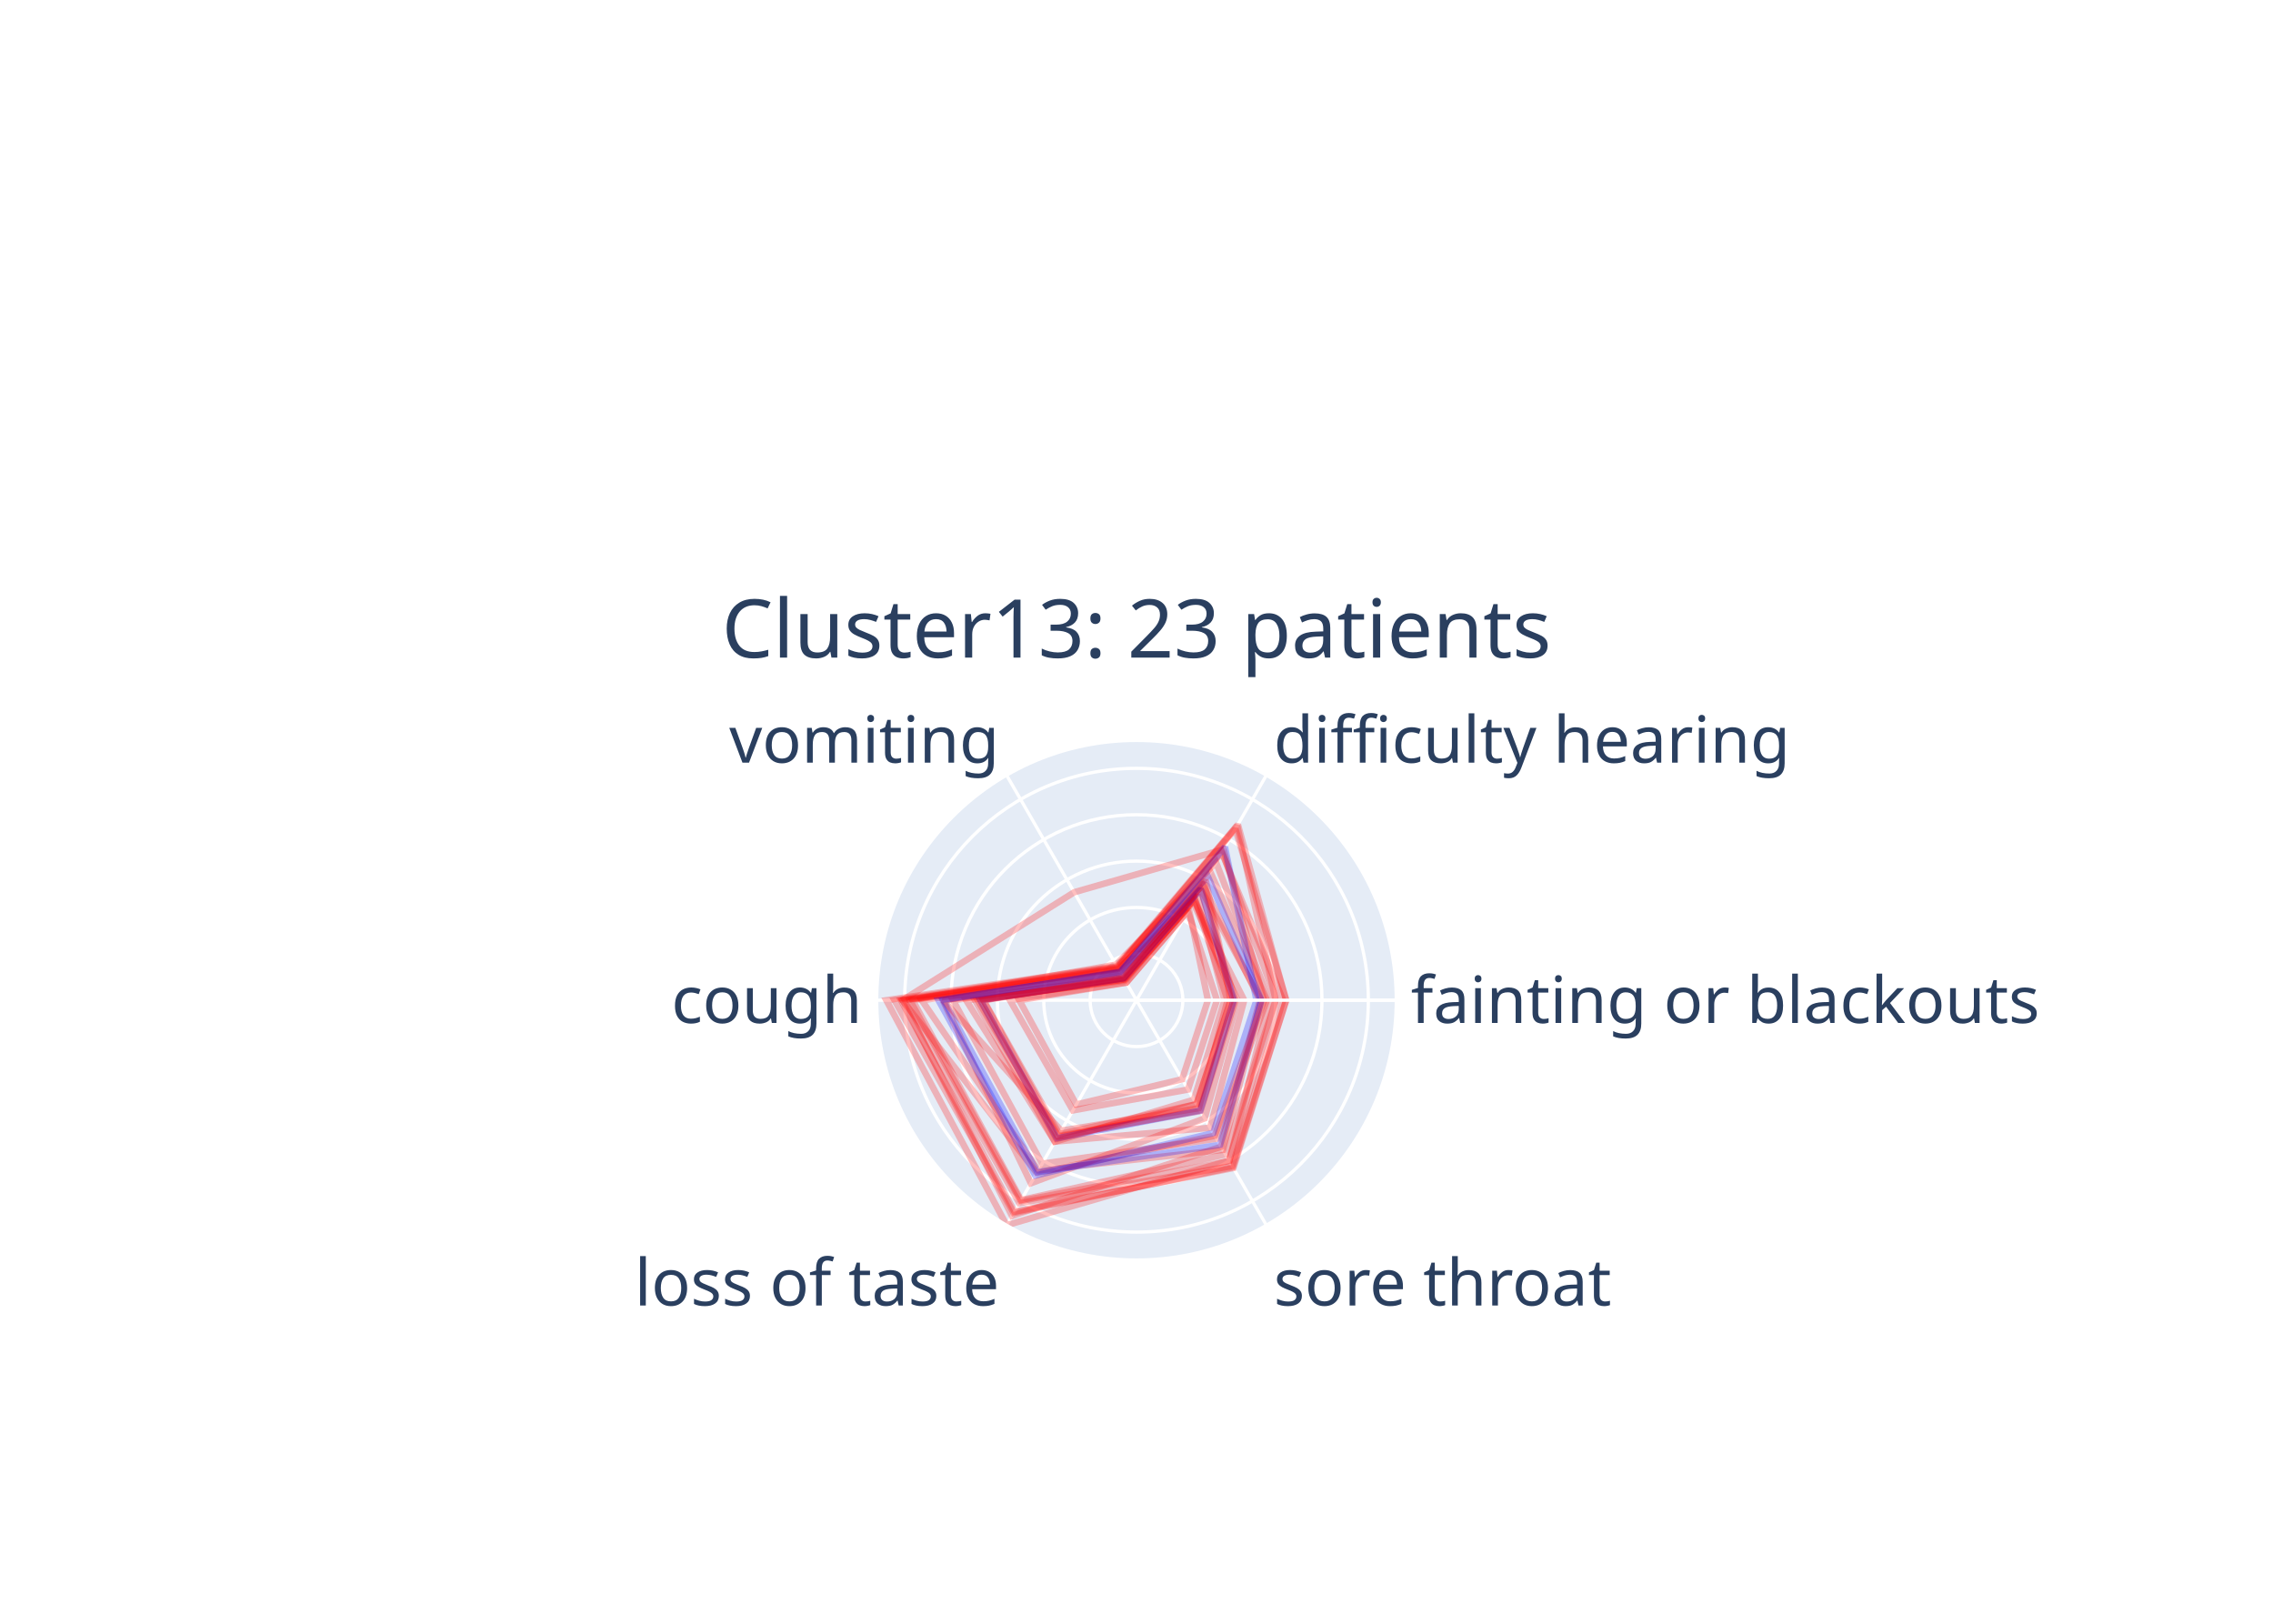
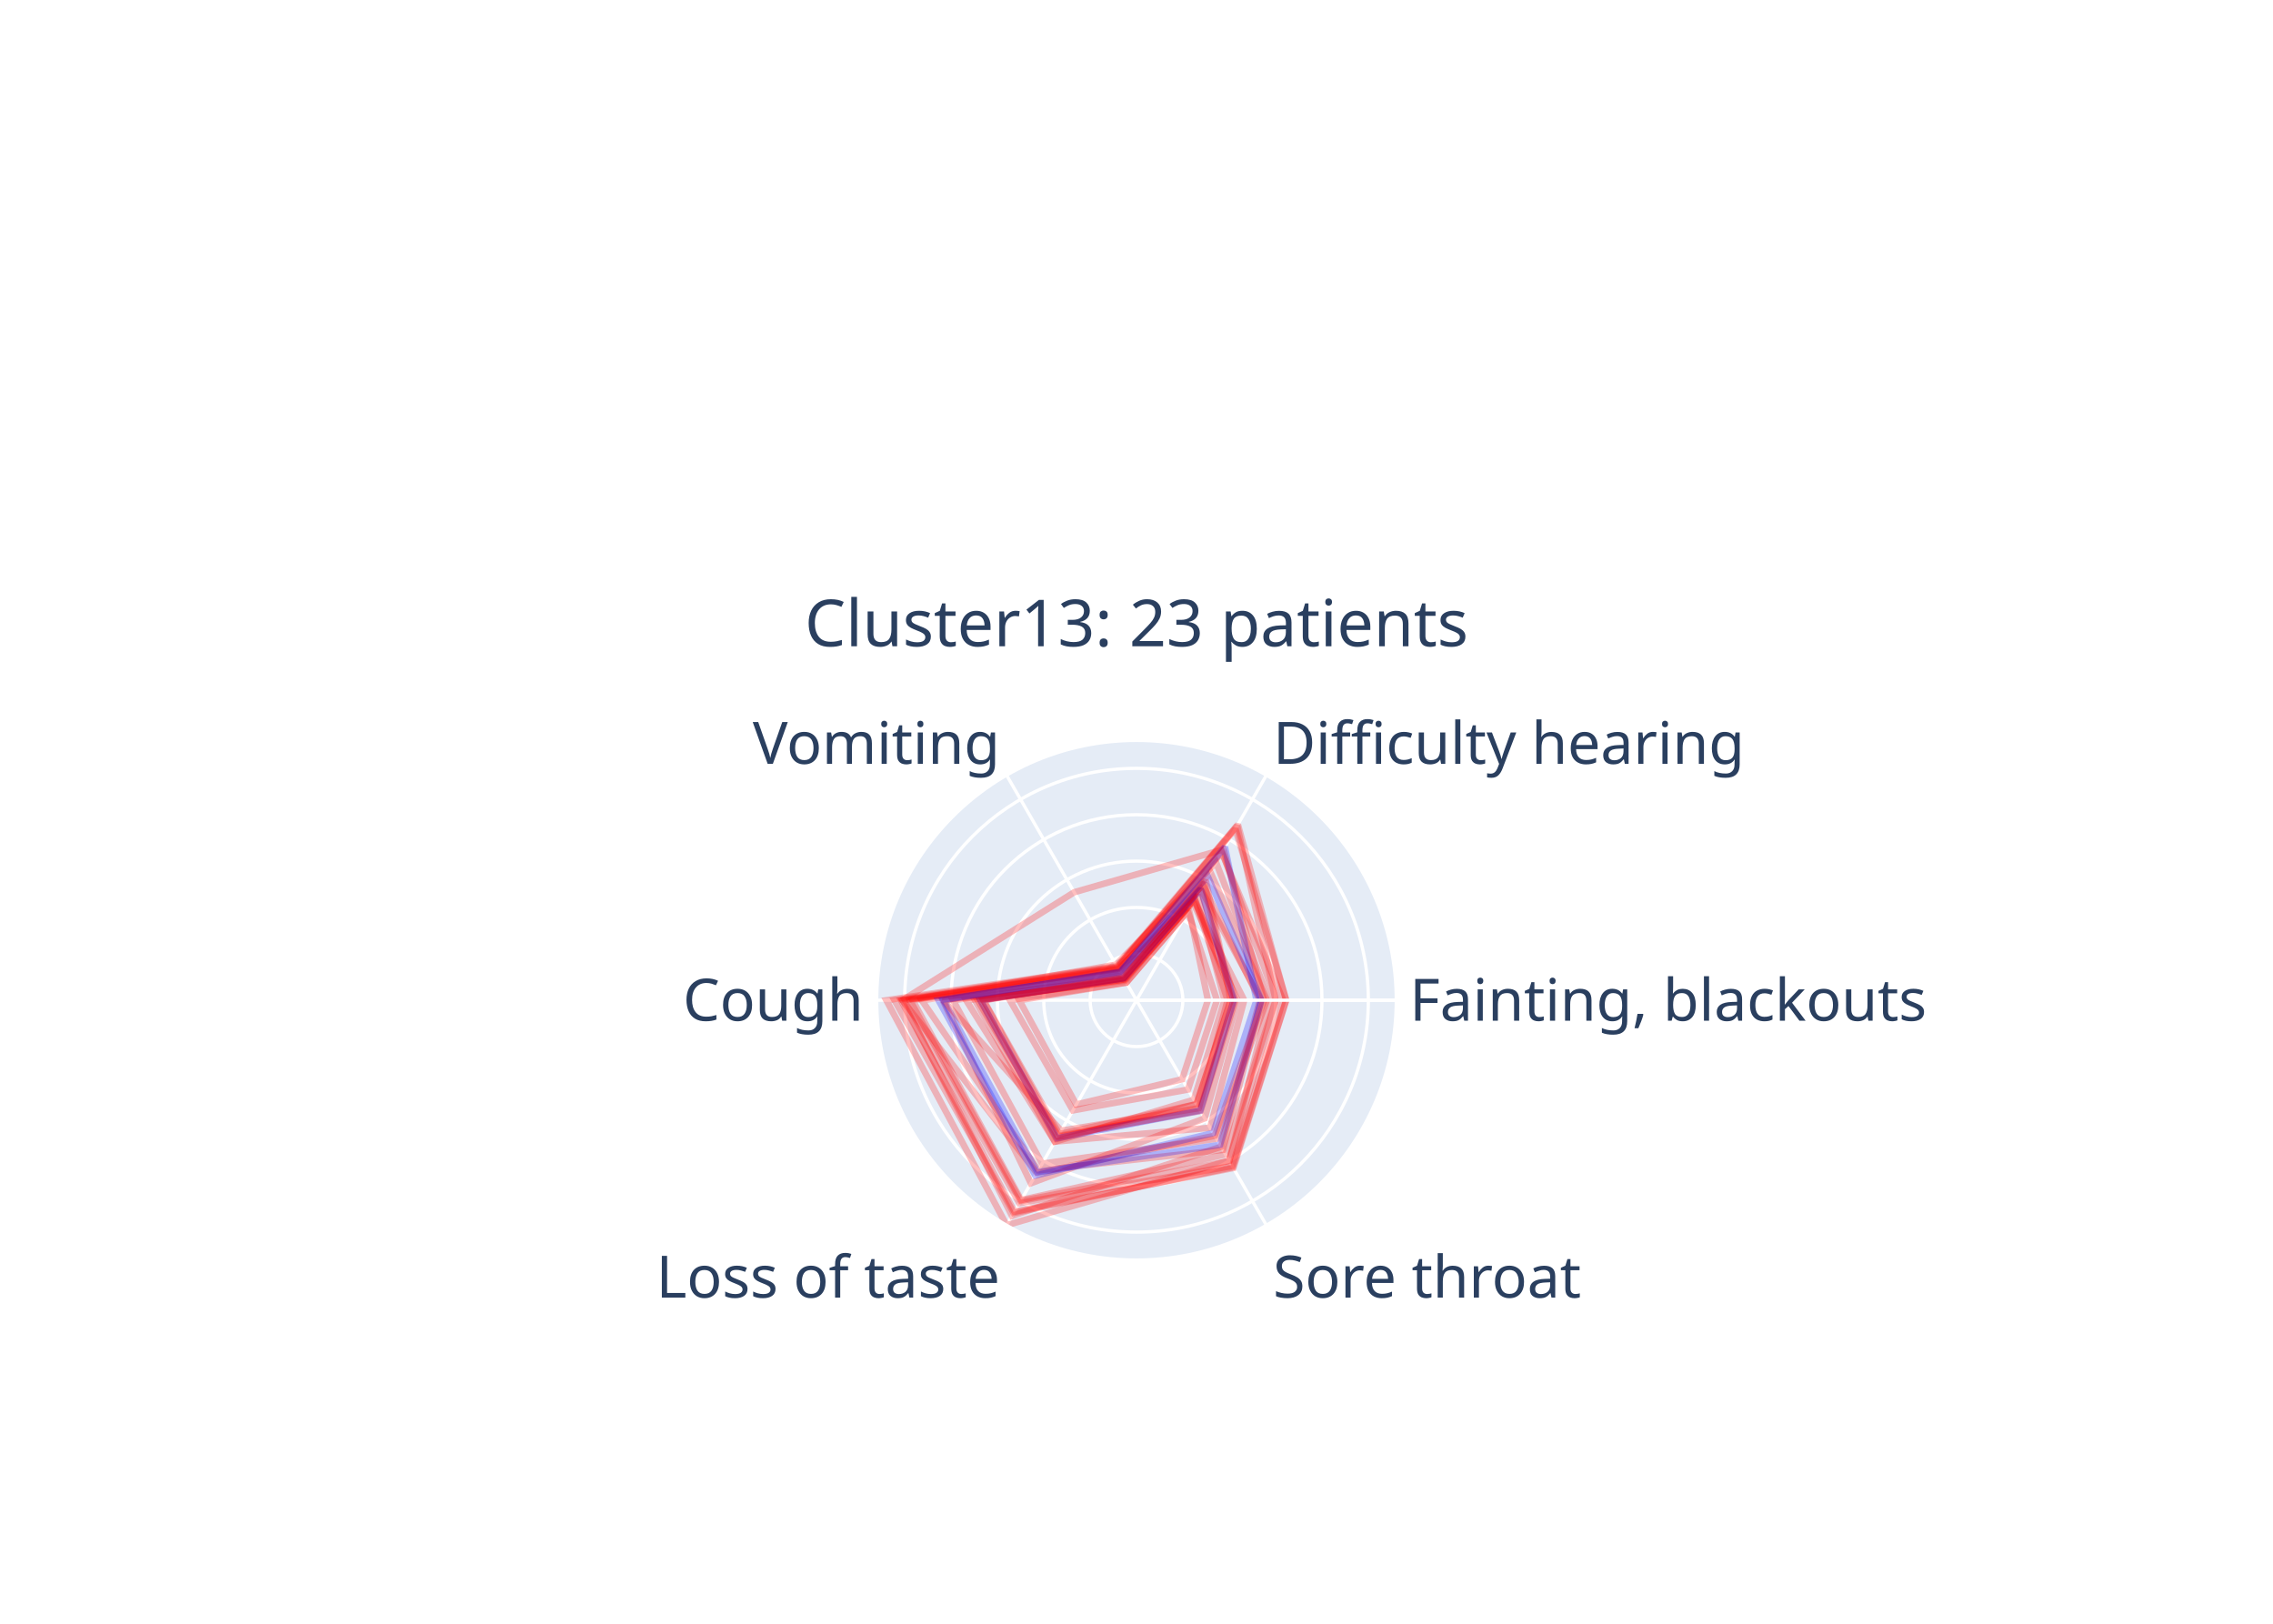
<svg xmlns="http://www.w3.org/2000/svg" class="main-svg" width="700" height="500" style="" viewBox="0 0 700 500">
  <rect x="0" y="0" width="700" height="500" style="fill: rgb(255, 255, 255); fill-opacity: 1;" />
-   <defs id="defs-7e5051">
+   <defs id="defs-9fce25">
    <g class="clips">
-       <clipPath id="clip7e5051polar-for-traces">
+       <clipPath id="clip9fce25polar-for-traces">
        <path d="M80,0A80,80 0,1,0 -80,-9.797174393178826e-15A80,80 0,1,0 80,1.9594348786357652e-14Z" transform="translate(80,80)" />
      </clipPath>
    </g>
    <g class="gradients" />
    <g class="patterns" />
  </defs>
  <g class="bglayer" />
  <g class="layer-below">
    <g class="imagelayer" />
    <g class="shapelayer" />
  </g>
  <g class="cartesianlayer" />
  <g class="polarlayer">
    <g class="polar">
      <g class="polarsublayer draglayer" />
      <g class="polarsublayer plotbg">
        <path d="M80,0A80,80 0,1,0 -80,-9.797174393178826e-15A80,80 0,1,0 80,1.9594348786357652e-14Z" transform="translate(350,308)" style="fill: rgb(229, 236, 246); fill-opacity: 1;" />
      </g>
      <g class="polarsublayer backplot">
        <g class="maplayer" />
      </g>
      <g class="polarsublayer angular-grid" style="fill: none;">
        <path class="angularaxisgrid" d="M350,308L430,308" style="stroke: rgb(255, 255, 255); stroke-opacity: 1; stroke-width: 1px;" />
        <path class="angularaxisgrid" d="M350,308L390,238.718" style="stroke: rgb(255, 255, 255); stroke-opacity: 1; stroke-width: 1px;" />
        <path class="angularaxisgrid" d="M350,308L310,238.718" style="stroke: rgb(255, 255, 255); stroke-opacity: 1; stroke-width: 1px;" />
        <path class="angularaxisgrid" d="M350,308L270,308" style="stroke: rgb(255, 255, 255); stroke-opacity: 1; stroke-width: 1px;" />
        <path class="angularaxisgrid" d="M350,308L310,377.282" style="stroke: rgb(255, 255, 255); stroke-opacity: 1; stroke-width: 1px;" />
        <path class="angularaxisgrid" d="M350,308L390,377.282" style="stroke: rgb(255, 255, 255); stroke-opacity: 1; stroke-width: 1px;" />
      </g>
      <g class="polarsublayer radial-grid" transform="translate(350,308)" style="fill: none;">
        <path class="xgrid" d="M14.28,0A14.28,14.28 0,1,0 -14.28,-1.7487956291824204e-15A14.28,14.28 0,1,0 14.28,3.4975912583648407e-15Z" style="stroke: rgb(255, 255, 255); stroke-opacity: 1; stroke-width: 1px;" />
        <path class="xgrid" d="M28.56,0A28.56,28.56 0,1,0 -28.56,-3.4975912583648407e-15A28.56,28.56 0,1,0 28.56,6.9951825167296814e-15Z" style="stroke: rgb(255, 255, 255); stroke-opacity: 1; stroke-width: 1px;" />
        <path class="xgrid" d="M42.84,0A42.84,42.84 0,1,0 -42.84,-5.246386887547261e-15A42.84,42.84 0,1,0 42.84,1.0492773775094523e-14Z" style="stroke: rgb(255, 255, 255); stroke-opacity: 1; stroke-width: 1px;" />
        <path class="xgrid" d="M57.12,0A57.12,57.12 0,1,0 -57.12,-6.9951825167296814e-15A57.12,57.12 0,1,0 57.12,1.3990365033459363e-14Z" style="stroke: rgb(255, 255, 255); stroke-opacity: 1; stroke-width: 1px;" />
        <path class="xgrid" d="M71.4,0A71.4,71.4 0,1,0 -71.4,-8.743978145912103e-15A71.4,71.4 0,1,0 71.4,1.7487956291824206e-14Z" style="stroke: rgb(255, 255, 255); stroke-opacity: 1; stroke-width: 1px;" />
      </g>
-       <g class="polarsublayer frontplot" transform="translate(270,228)" clip-path="url(#clip7e5051polar-for-traces)">
+       <g class="polarsublayer frontplot" transform="translate(270,228)" clip-path="url(#clip9fce25polar-for-traces)">
        <g class="barlayer" />
        <g class="scatterlayer">
-           <g class="trace scatter tracefdee80" style="stroke-miterlimit: 2; opacity: 0.25;">
+           <g class="trace scatter trace30a675" style="stroke-miterlimit: 2; opacity: 0.25;">
            <g class="fills" />
            <g class="errorbars" />
            <g class="lines">
              <path class="js-line" d="M119.24,80L106.83,33.53L60.81,46.75L7.89,80L49.3,133.17L104.09,121.72L119.24,80" style="vector-effect: none; fill: none; stroke: rgb(255, 0, 0); stroke-opacity: 1; stroke-width: 2px; opacity: 1;" />
            </g>
            <g class="points" />
            <g class="text" />
          </g>
-           <g class="trace scatter trace85211c" style="stroke-miterlimit: 2; opacity: 0.25;">
+           <g class="trace scatter trace52724b" style="stroke-miterlimit: 2; opacity: 0.25;">
            <g class="fills" />
            <g class="errorbars" />
            <g class="lines">
              <path class="js-line" d="M126.07,80L111.23,25.91L74.07,69.72L5.48,80L42.18,145.51L109.68,131.4L126.07,80" style="vector-effect: none; fill: none; stroke: rgb(255, 0, 0); stroke-opacity: 1; stroke-width: 2px; opacity: 1;" />
            </g>
            <g class="points" />
            <g class="text" />
          </g>
-           <g class="trace scatter traced81191" style="stroke-miterlimit: 2; opacity: 0.25;">
+           <g class="trace scatter traced5d07f" style="stroke-miterlimit: 2; opacity: 0.25;">
            <g class="fills" />
            <g class="errorbars" />
            <g class="lines">
              <path class="js-line" d="M113.17,80L97.7,49.35L76.31,73.61L30.27,80L54.86,123.54L102.66,119.26L113.17,80" style="vector-effect: none; fill: none; stroke: rgb(255, 0, 0); stroke-opacity: 1; stroke-width: 2px; opacity: 1;" />
            </g>
            <g class="points" />
            <g class="text" />
          </g>
-           <g class="trace scatter tracec0a02a" style="stroke-miterlimit: 2; opacity: 0.25;">
+           <g class="trace scatter trace337ee2" style="stroke-miterlimit: 2; opacity: 0.25;">
            <g class="fills" />
            <g class="errorbars" />
            <g class="lines">
              <path class="js-line" d="M104.78,80L95.82,52.59L76.86,74.56L41.02,80L60.42,113.92L95.87,107.5L104.78,80" style="vector-effect: none; fill: none; stroke: rgb(255, 0, 0); stroke-opacity: 1; stroke-width: 2px; opacity: 1;" />
            </g>
            <g class="points" />
            <g class="text" />
          </g>
-           <g class="trace scatter trace2064cd" style="stroke-miterlimit: 2; opacity: 0.25;">
+           <g class="trace scatter tracef68e24" style="stroke-miterlimit: 2; opacity: 0.25;">
            <g class="fills" />
            <g class="errorbars" />
            <g class="lines">
              <path class="js-line" d="M102,80L96.15,52.02L76.87,74.58L43.89,80L61.45,112.12L94.05,104.33L102,80" style="vector-effect: none; fill: none; stroke: rgb(255, 0, 0); stroke-opacity: 1; stroke-width: 2px; opacity: 1;" />
            </g>
            <g class="points" />
            <g class="text" />
          </g>
-           <g class="trace scatter trace1014dd" style="stroke-miterlimit: 2; opacity: 0.25;">
+           <g class="trace scatter trace3d22ed" style="stroke-miterlimit: 2; opacity: 0.25;">
            <g class="fills" />
            <g class="errorbars" />
            <g class="lines">
              <path class="js-line" d="M125.16,80L106.26,34.52L74.64,70.71L8.69,80L43.93,142.48L109.47,131.04L125.16,80" style="vector-effect: none; fill: none; stroke: rgb(255, 0, 0); stroke-opacity: 1; stroke-width: 2px; opacity: 1;" />
            </g>
            <g class="points" />
            <g class="text" />
          </g>
-           <g class="trace scatter traced6a232" style="stroke-miterlimit: 2; opacity: 0.25;">
+           <g class="trace scatter trace0fd4d0" style="stroke-miterlimit: 2; opacity: 0.25;">
            <g class="fills" />
            <g class="errorbars" />
            <g class="lines">
              <path class="js-line" d="M109,80L100.86,43.86L76.06,73.18L32.89,80L56.2,121.23L98.48,112L109,80" style="vector-effect: none; fill: none; stroke: rgb(255, 0, 0); stroke-opacity: 1; stroke-width: 2px; opacity: 1;" />
            </g>
            <g class="points" />
            <g class="text" />
          </g>
-           <g class="trace scatter trace428d66" style="stroke-miterlimit: 2; opacity: 0.25;">
+           <g class="trace scatter trace4b62a7" style="stroke-miterlimit: 2; opacity: 0.25;">
            <g class="fills" />
            <g class="errorbars" />
            <g class="lines">
              <path class="js-line" d="M120.14,80L102.76,40.57L75.66,72.49L23.51,80L50.94,130.34L104.62,122.64L120.14,80" style="vector-effect: none; fill: none; stroke: rgb(255, 0, 0); stroke-opacity: 1; stroke-width: 2px; opacity: 1;" />
            </g>
            <g class="points" />
            <g class="text" />
          </g>
-           <g class="trace scatter trace14dfc2" style="stroke-miterlimit: 2; opacity: 0.25;">
+           <g class="trace scatter tracec776bd" style="stroke-miterlimit: 2; opacity: 0.25;">
            <g class="fills" />
            <g class="errorbars" />
            <g class="lines">
              <path class="js-line" d="M111.11,80L97.42,49.82L76.11,73.27L20.34,80L47.46,136.36L101,116.37L111.11,80" style="vector-effect: none; fill: none; stroke: rgb(255, 0, 0); stroke-opacity: 1; stroke-width: 2px; opacity: 1;" />
            </g>
            <g class="points" />
            <g class="text" />
          </g>
-           <g class="trace scatter trace01af8b" style="stroke-miterlimit: 2; opacity: 0.25;">
+           <g class="trace scatter trace8d81d6" style="stroke-miterlimit: 2; opacity: 0.25;">
            <g class="fills" />
            <g class="errorbars" />
            <g class="lines">
              <path class="js-line" d="M110.46,80L99.72,45.84L75.94,72.96L32.79,80L55.88,121.78L99.69,114.11L110.46,80" style="vector-effect: none; fill: none; stroke: rgb(255, 0, 0); stroke-opacity: 1; stroke-width: 2px; opacity: 1;" />
            </g>
            <g class="points" />
            <g class="text" />
          </g>
-           <g class="trace scatter trace4566d0" style="stroke-miterlimit: 2; opacity: 0.25;">
+           <g class="trace scatter traceaab600" style="stroke-miterlimit: 2; opacity: 0.25;">
            <g class="fills" />
            <g class="errorbars" />
            <g class="lines">
              <path class="js-line" d="M117.99,80L100.47,44.55L74.43,70.35L7.97,80L41.66,146.41L106.05,125.11L117.99,80" style="vector-effect: none; fill: none; stroke: rgb(255, 0, 0); stroke-opacity: 1; stroke-width: 2px; opacity: 1;" />
            </g>
            <g class="points" />
            <g class="text" />
          </g>
-           <g class="trace scatter traceaa7197" style="stroke-miterlimit: 2; opacity: 0.25;">
+           <g class="trace scatter trace04cd87" style="stroke-miterlimit: 2; opacity: 0.25;">
            <g class="fills" />
            <g class="errorbars" />
            <g class="lines">
              <path class="js-line" d="M126.12,80L110.45,27.25L74.19,69.94L7.5,80L42.41,145.1L109.83,131.66L126.12,80" style="vector-effect: none; fill: none; stroke: rgb(255, 0, 0); stroke-opacity: 1; stroke-width: 2px; opacity: 1;" />
            </g>
            <g class="points" />
            <g class="text" />
          </g>
-           <g class="trace scatter tracec8ca57" style="stroke-miterlimit: 2; opacity: 0.25;">
+           <g class="trace scatter trace04b520" style="stroke-miterlimit: 2; opacity: 0.25;">
            <g class="fills" />
            <g class="errorbars" />
            <g class="lines">
              <path class="js-line" d="M109.93,80L97.96,48.89L76.3,73.59L31.1,80L55.68,122.12L99.55,113.87L109.93,80" style="vector-effect: none; fill: none; stroke: rgb(255, 0, 0); stroke-opacity: 1; stroke-width: 2px; opacity: 1;" />
            </g>
            <g class="points" />
            <g class="text" />
          </g>
-           <g class="trace scatter tracea1f78c" style="stroke-miterlimit: 2; opacity: 0.25;">
+           <g class="trace scatter tracedce633" style="stroke-miterlimit: 2; opacity: 0.25;">
            <g class="fills" />
            <g class="errorbars" />
            <g class="lines">
              <path class="js-line" d="M107.08,80L98.71,47.6L76.52,73.96L27.54,80L54.85,123.57L97.68,110.63L107.08,80" style="vector-effect: none; fill: none; stroke: rgb(255, 0, 0); stroke-opacity: 1; stroke-width: 2px; opacity: 1;" />
            </g>
            <g class="points" />
            <g class="text" />
          </g>
-           <g class="trace scatter trace926bec" style="stroke-miterlimit: 2; opacity: 0.25;">
+           <g class="trace scatter trace75e6af" style="stroke-miterlimit: 2; opacity: 0.25;">
            <g class="fills" />
            <g class="errorbars" />
            <g class="lines">
              <path class="js-line" d="M118.4,80L99.77,45.75L74.99,71.32L13.86,80L49.76,132.38L106.6,126.07L118.4,80" style="vector-effect: none; fill: none; stroke: rgb(255, 0, 0); stroke-opacity: 1; stroke-width: 2px; opacity: 1;" />
            </g>
            <g class="points" />
            <g class="text" />
          </g>
-           <g class="trace scatter trace6dfb6c" style="stroke-miterlimit: 2; opacity: 0.25;">
+           <g class="trace scatter trace28289f" style="stroke-miterlimit: 2; opacity: 0.25;">
            <g class="fills" />
            <g class="errorbars" />
            <g class="lines">
              <path class="js-line" d="M122.85,80L111.01,26.29L74.28,70.1L11.06,80L44.48,141.52L107.41,127.47L122.85,80" style="vector-effect: none; fill: none; stroke: rgb(255, 0, 0); stroke-opacity: 1; stroke-width: 2px; opacity: 1;" />
            </g>
            <g class="points" />
            <g class="text" />
          </g>
-           <g class="trace scatter trace50cb9a" style="stroke-miterlimit: 2; opacity: 0.25;">
+           <g class="trace scatter trace276da1" style="stroke-miterlimit: 2; opacity: 0.25;">
            <g class="fills" />
            <g class="errorbars" />
            <g class="lines">
              <path class="js-line" d="M118.46,80L101.98,41.94L74.91,71.19L20.55,80L49.45,132.92L105.71,124.53L118.46,80" style="vector-effect: none; fill: none; stroke: rgb(0, 0, 255); stroke-opacity: 1; stroke-width: 2px; opacity: 1;" />
            </g>
            <g class="points" />
            <g class="text" />
          </g>
-           <g class="trace scatter traceac81b6" style="stroke-miterlimit: 2; opacity: 0.25;">
+           <g class="trace scatter traceda50d4" style="stroke-miterlimit: 2; opacity: 0.25;">
            <g class="fills" />
            <g class="errorbars" />
            <g class="lines">
              <path class="js-line" d="M108.05,80L97.95,48.91L75,71.34L20.47,80L56.8,120.18L99.18,113.23L108.05,80" style="vector-effect: none; fill: none; stroke: rgb(255, 0, 0); stroke-opacity: 1; stroke-width: 2px; opacity: 1;" />
            </g>
            <g class="points" />
            <g class="text" />
          </g>
-           <g class="trace scatter trace72bc47" style="stroke-miterlimit: 2; opacity: 0.25;">
+           <g class="trace scatter trace53ed72" style="stroke-miterlimit: 2; opacity: 0.25;">
            <g class="fills" />
            <g class="errorbars" />
            <g class="lines">
              <path class="js-line" d="M109.97,80L99.79,45.73L76.09,73.23L31.94,80L55.46,122.51L99.64,114.01L109.97,80" style="vector-effect: none; fill: none; stroke: rgb(0, 0, 255); stroke-opacity: 1; stroke-width: 2px; opacity: 1;" />
            </g>
            <g class="points" />
            <g class="text" />
          </g>
-           <g class="trace scatter trace5d8595" style="stroke-miterlimit: 2; opacity: 0.25;">
+           <g class="trace scatter trace877cf0" style="stroke-miterlimit: 2; opacity: 0.25;">
            <g class="fills" />
            <g class="errorbars" />
            <g class="lines">
              <path class="js-line" d="M120.9,80L104.5,37.56L73.68,69.05L10.21,80L44.31,141.82L108.58,129.5L120.9,80" style="vector-effect: none; fill: none; stroke: rgb(255, 0, 0); stroke-opacity: 1; stroke-width: 2px; opacity: 1;" />
            </g>
            <g class="points" />
            <g class="text" />
          </g>
-           <g class="trace scatter trace7b021f" style="stroke-miterlimit: 2; opacity: 0.25;">
+           <g class="trace scatter trace2759bc" style="stroke-miterlimit: 2; opacity: 0.25;">
            <g class="fills" />
            <g class="errorbars" />
            <g class="lines">
              <path class="js-line" d="M122.99,80L106.38,34.31L73.95,69.51L2.96,80L40,149.28L108.51,129.38L122.99,80" style="vector-effect: none; fill: none; stroke: rgb(255, 0, 0); stroke-opacity: 1; stroke-width: 2px; opacity: 1;" />
            </g>
            <g class="points" />
            <g class="text" />
          </g>
-           <g class="trace scatter trace4b1d1a" style="stroke-miterlimit: 2; opacity: 0.25;">
+           <g class="trace scatter tracee081c4" style="stroke-miterlimit: 2; opacity: 0.25;">
            <g class="fills" />
            <g class="errorbars" />
            <g class="lines">
              <path class="js-line" d="M116.95,80L107.25,32.8L75.06,71.44L19.02,80L48.84,133.98L103.61,120.9L116.95,80" style="vector-effect: none; fill: none; stroke: rgb(0, 0, 255); stroke-opacity: 1; stroke-width: 2px; opacity: 1;" />
            </g>
            <g class="points" />
            <g class="text" />
          </g>
-           <g class="trace scatter trace64c2a8" style="stroke-miterlimit: 2; opacity: 0.25;">
+           <g class="trace scatter trace2d82d0" style="stroke-miterlimit: 2; opacity: 0.25;">
            <g class="fills" />
            <g class="errorbars" />
            <g class="lines">
              <path class="js-line" d="M109.09,80L101.32,43.07L76.09,73.22L31.89,80L55.33,122.73L98.48,112.01L109.09,80" style="vector-effect: none; fill: none; stroke: rgb(255, 0, 0); stroke-opacity: 1; stroke-width: 2px; opacity: 1;" />
            </g>
            <g class="points" />
            <g class="text" />
          </g>
        </g>
      </g>
      <g class="polarsublayer angular-line">
        <path d="M80,0A80,80 0,1,0 -80,-9.797174393178826e-15A80,80 0,1,0 80,1.9594348786357652e-14Z" transform="translate(350,308)" stroke-width="1" style="fill: none; stroke: rgb(255, 255, 255); stroke-opacity: 1;" />
      </g>
      <g class="polarsublayer radial-line">
        <line x1="0" y1="0" x2="80" y2="0" transform="translate(350,308)" stroke-width="1" style="fill: none; stroke: rgb(255, 255, 255); stroke-opacity: 1;" />
      </g>
      <g class="polarsublayer angular-axis">
        <g class="angularaxistick">
-           <text text-anchor="start" x="4.5" y="7" transform="translate(430,308)" style="font-family: sans-serif; font-size: 20px; fill: rgb(42, 63, 95); fill-opacity: 1; white-space: pre; opacity: 1;">fainting or blackouts</text>
-         </g>
-         <g class="angularaxistick">
-           <text text-anchor="start" x="2.25" y="-3.861" transform="translate(390,238.718)" style="font-family: sans-serif; font-size: 20px; fill: rgb(42, 63, 95); fill-opacity: 1; white-space: pre; opacity: 1;">difficulty hearing</text>
-         </g>
-         <g class="angularaxistick">
-           <text text-anchor="end" x="-2.25" y="-3.861" transform="translate(310,238.718)" style="font-family: sans-serif; font-size: 20px; fill: rgb(42, 63, 95); fill-opacity: 1; white-space: pre; opacity: 1;">vomiting</text>
-         </g>
-         <g class="angularaxistick">
-           <text text-anchor="end" x="-4.5" y="7" transform="translate(270,308)" style="font-family: sans-serif; font-size: 20px; fill: rgb(42, 63, 95); fill-opacity: 1; white-space: pre; opacity: 1;">cough</text>
-         </g>
-         <g class="angularaxistick">
-           <text text-anchor="end" x="-2.25" y="24.718" transform="translate(310,377.282)" style="font-family: sans-serif; font-size: 20px; fill: rgb(42, 63, 95); fill-opacity: 1; white-space: pre; opacity: 1;">loss of taste</text>
-         </g>
-         <g class="angularaxistick">
-           <text text-anchor="start" x="2.25" y="24.718" transform="translate(390,377.282)" style="font-family: sans-serif; font-size: 20px; fill: rgb(42, 63, 95); fill-opacity: 1; white-space: pre; opacity: 1;">sore throat</text>
+           <text text-anchor="start" x="4.1" y="6.3" transform="translate(430,308)" style="font-family: sans-serif; font-size: 18px; fill: rgb(42, 63, 95); fill-opacity: 1; white-space: pre; opacity: 1;">Fainting, blackouts</text>
+         </g>
+         <g class="angularaxistick">
+           <text text-anchor="start" x="2.05" y="-3.518" transform="translate(390,238.718)" style="font-family: sans-serif; font-size: 18px; fill: rgb(42, 63, 95); fill-opacity: 1; white-space: pre; opacity: 1;">Difficulty hearing</text>
+         </g>
+         <g class="angularaxistick">
+           <text text-anchor="end" x="-2.05" y="-3.518" transform="translate(310,238.718)" style="font-family: sans-serif; font-size: 18px; fill: rgb(42, 63, 95); fill-opacity: 1; white-space: pre; opacity: 1;">Vomiting</text>
+         </g>
+         <g class="angularaxistick">
+           <text text-anchor="end" x="-4.1" y="6.3" transform="translate(270,308)" style="font-family: sans-serif; font-size: 18px; fill: rgb(42, 63, 95); fill-opacity: 1; white-space: pre; opacity: 1;">Cough</text>
+         </g>
+         <g class="angularaxistick">
+           <text text-anchor="end" x="-2.05" y="22.289" transform="translate(310,377.282)" style="font-family: sans-serif; font-size: 18px; fill: rgb(42, 63, 95); fill-opacity: 1; white-space: pre; opacity: 1;">Loss of taste</text>
+         </g>
+         <g class="angularaxistick">
+           <text text-anchor="start" x="2.05" y="22.289" transform="translate(390,377.282)" style="font-family: sans-serif; font-size: 18px; fill: rgb(42, 63, 95); fill-opacity: 1; white-space: pre; opacity: 1;">Sore throat</text>
        </g>
      </g>
      <g class="polarsublayer radial-axis" display="none" />
    </g>
  </g>
  <g class="smithlayer" />
  <g class="ternarylayer" />
  <g class="geolayer" />
  <g class="funnelarealayer" />
  <g class="pielayer" />
  <g class="iciclelayer" />
  <g class="treemaplayer" />
  <g class="sunburstlayer" />
  <g class="glimages" />
-   <defs id="topdefs-7e5051">
+   <defs id="topdefs-9fce25">
    <g class="clips" />
  </defs>
  <g class="layer-above">
    <g class="imagelayer" />
    <g class="shapelayer" />
  </g>
  <g class="infolayer">
    <g class="g-gtitle">
-       <text class="gtitle" x="350" y="185" text-anchor="middle" dy="0.7em" style="opacity: 1; font-family: sans-serif; font-size: 25px; fill: rgb(42, 63, 95); fill-opacity: 1; white-space: pre;">Cluster13: 23 patients</text>
+       <text class="gtitle" x="350" y="185" text-anchor="middle" dy="0.7em" style="opacity: 1; font-family: sans-serif; font-size: 20px; fill: rgb(42, 63, 95); fill-opacity: 1; white-space: pre;">Cluster13: 23 patients</text>
    </g>
    <g class="g-polartitle" />
  </g>
</svg>
